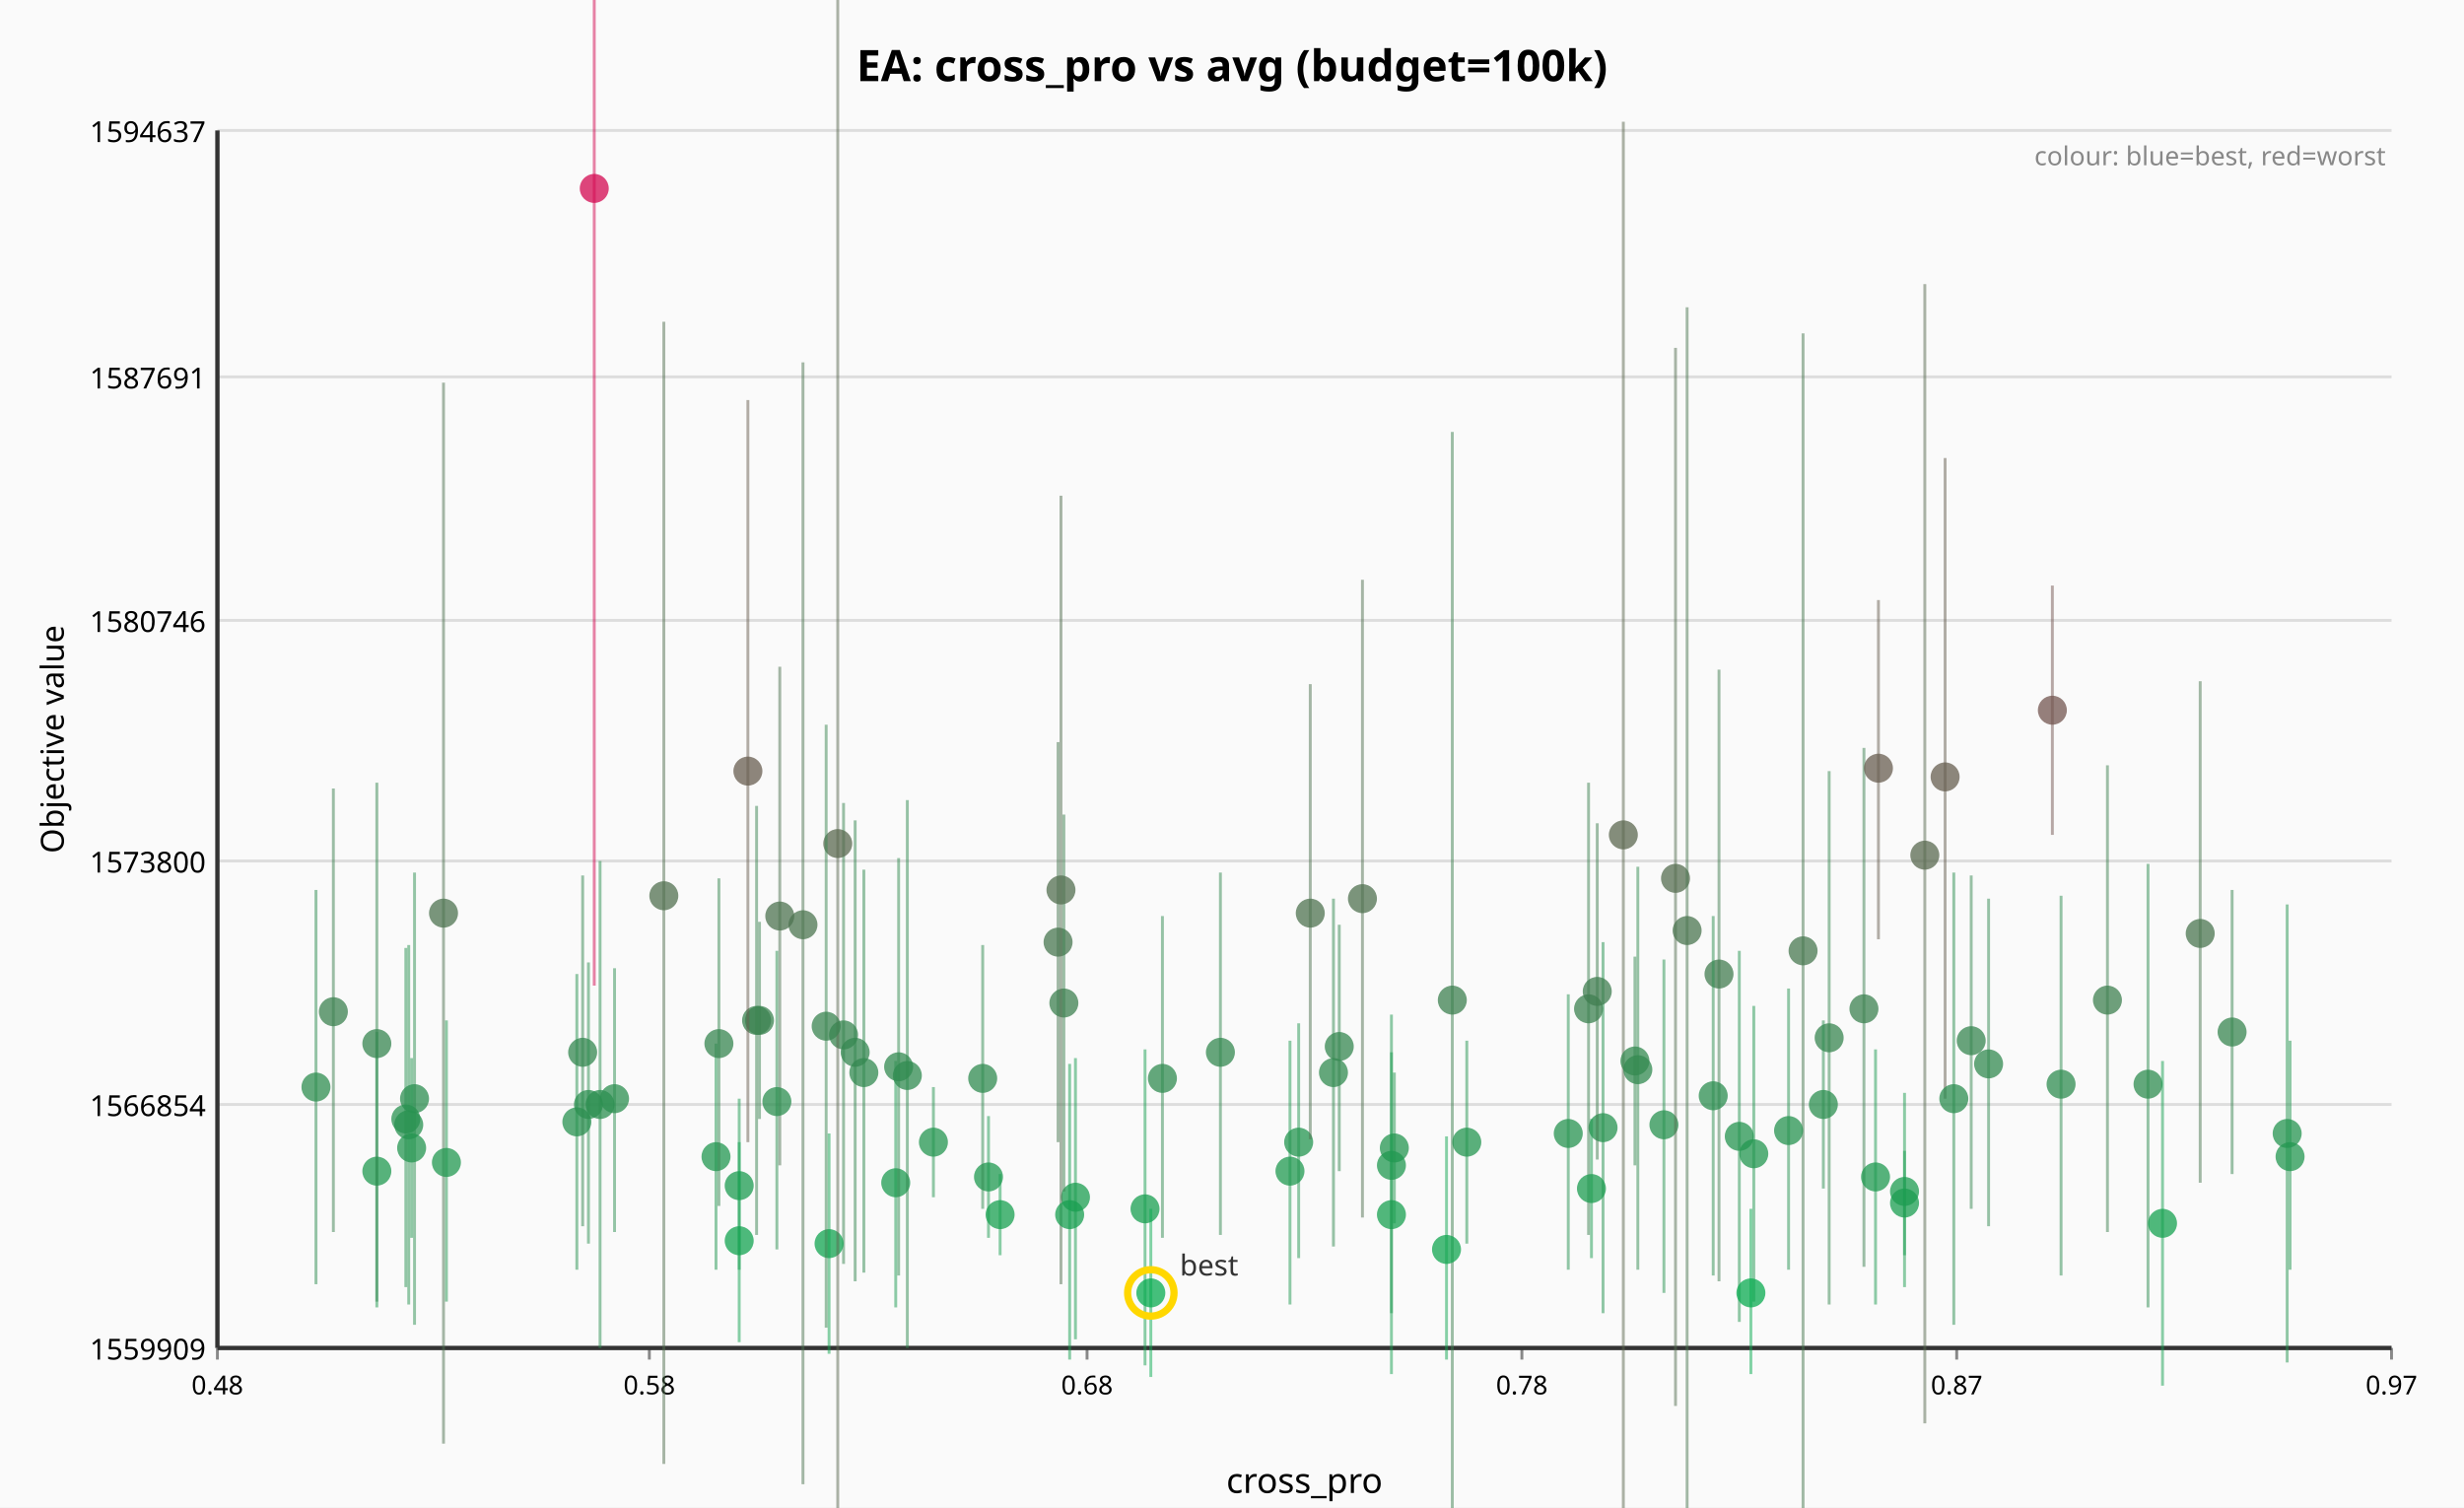
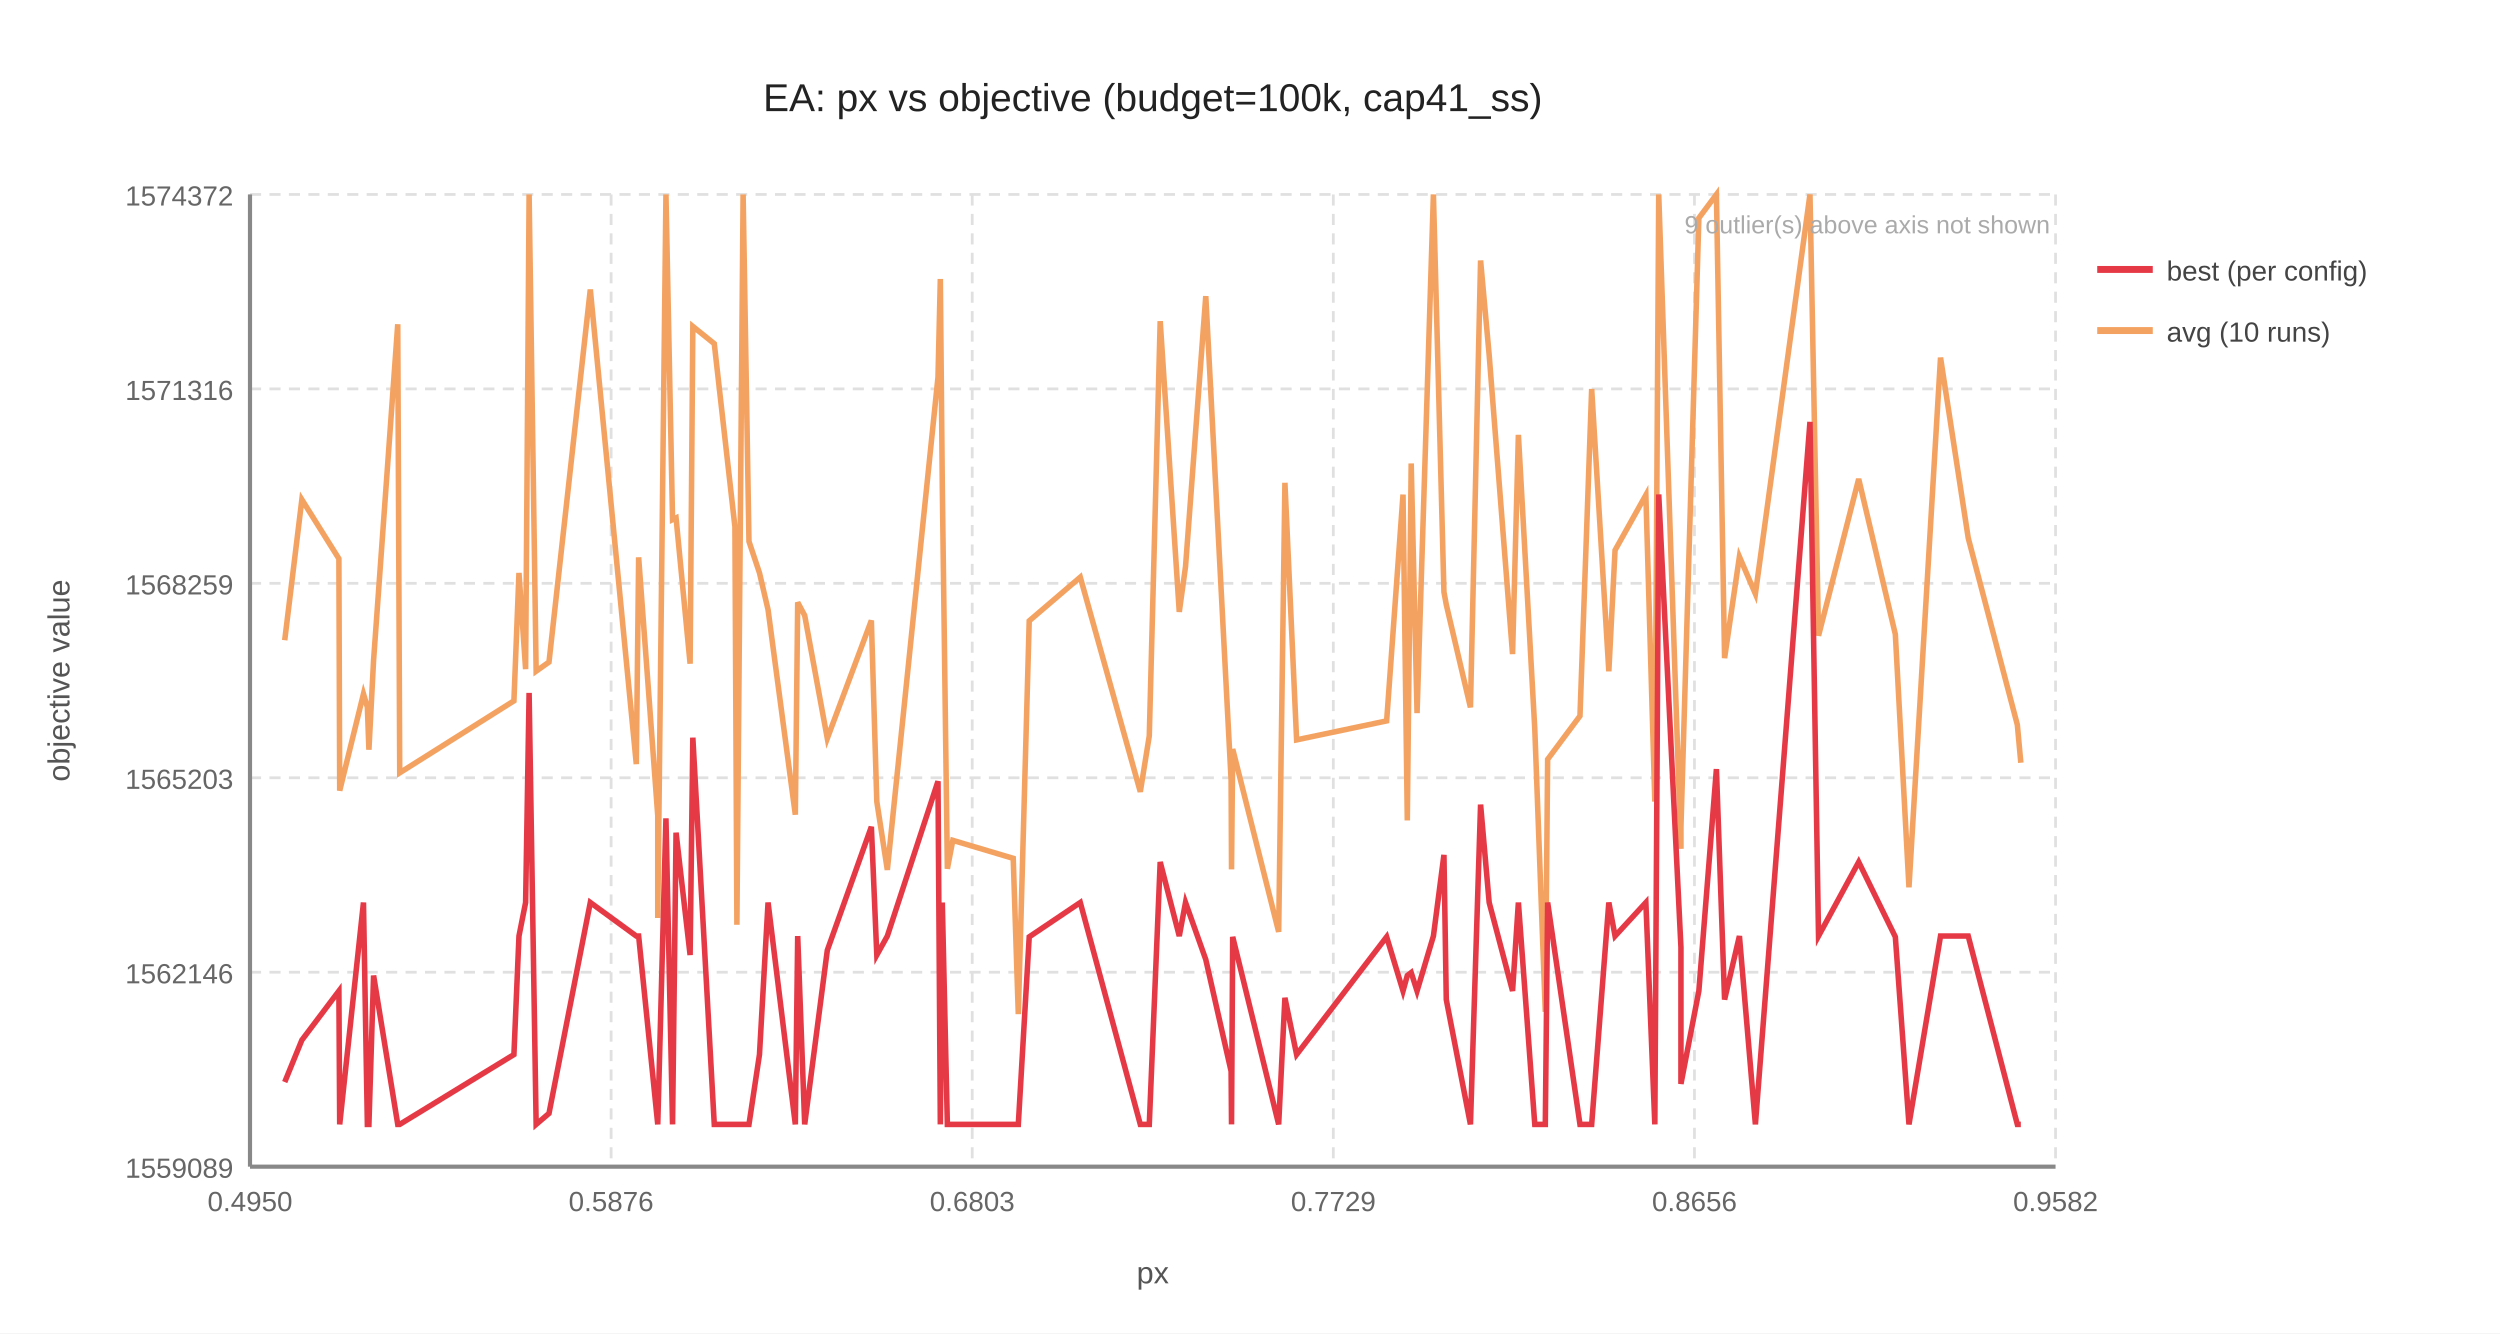
- <svg xmlns="http://www.w3.org/2000/svg" width="850" height="520">
-   <rect width="850" height="520" fill="#fafafa" />
-   <text x="425" y="28" text-anchor="middle" font-size="15" font-weight="bold" font-family="sans-serif">EA: cross_pro vs avg (budget=100k)</text>
-   <line x1="75" y1="465" x2="825" y2="465" stroke="#ddd" stroke-width="1" />
-   <text x="71" y="469" text-anchor="end" font-size="10" font-family="sans-serif">1559909</text>
-   <line x1="75" y1="381" x2="825" y2="381" stroke="#ddd" stroke-width="1" />
-   <text x="71" y="385" text-anchor="end" font-size="10" font-family="sans-serif">1566854</text>
-   <line x1="75" y1="297" x2="825" y2="297" stroke="#ddd" stroke-width="1" />
-   <text x="71" y="301" text-anchor="end" font-size="10" font-family="sans-serif">1573800</text>
-   <line x1="75" y1="214" x2="825" y2="214" stroke="#ddd" stroke-width="1" />
-   <text x="71" y="218" text-anchor="end" font-size="10" font-family="sans-serif">1580746</text>
-   <line x1="75" y1="130" x2="825" y2="130" stroke="#ddd" stroke-width="1" />
-   <text x="71" y="134" text-anchor="end" font-size="10" font-family="sans-serif">1587691</text>
-   <line x1="75" y1="45" x2="825" y2="45" stroke="#ddd" stroke-width="1" />
-   <text x="71" y="49" text-anchor="end" font-size="10" font-family="sans-serif">1594637</text>
-   <line x1="75" y1="465" x2="75" y2="469" stroke="#888" />
-   <text x="75" y="481" text-anchor="middle" font-size="9" font-family="sans-serif">0.48</text>
-   <line x1="224" y1="465" x2="224" y2="469" stroke="#888" />
-   <text x="224" y="481" text-anchor="middle" font-size="9" font-family="sans-serif">0.58</text>
-   <line x1="375" y1="465" x2="375" y2="469" stroke="#888" />
-   <text x="375" y="481" text-anchor="middle" font-size="9" font-family="sans-serif">0.68</text>
-   <line x1="525" y1="465" x2="525" y2="469" stroke="#888" />
-   <text x="525" y="481" text-anchor="middle" font-size="9" font-family="sans-serif">0.78</text>
-   <line x1="675" y1="465" x2="675" y2="469" stroke="#888" />
-   <text x="675" y="481" text-anchor="middle" font-size="9" font-family="sans-serif">0.87</text>
-   <line x1="825" y1="465" x2="825" y2="469" stroke="#888" />
-   <text x="825" y="481" text-anchor="middle" font-size="9" font-family="sans-serif">0.97</text>
-   <line x1="75" y1="45" x2="75" y2="465" stroke="#333" stroke-width="1.5" />
-   <line x1="75" y1="465" x2="825" y2="465" stroke="#333" stroke-width="1.5" />
-   <text x="450" y="515" text-anchor="middle" font-size="12" font-family="sans-serif">cross_pro</text>
-   <text transform="rotate(-90,18,255)" x="18" y="259" text-anchor="middle" font-size="11" font-family="sans-serif">Objective value</text>
-   <line x1="130" y1="356" x2="130" y2="451" stroke="rgb(32,153,80)" stroke-width="1" stroke-opacity="0.5" />
-   <circle cx="130" cy="404" r="5" fill="rgb(32,153,80)" fill-opacity="0.75" />
-   <line x1="622" y1="115" x2="622" y2="539" stroke="rgb(72,120,80)" stroke-width="1" stroke-opacity="0.5" />
-   <circle cx="622" cy="328" r="5" fill="rgb(72,120,80)" fill-opacity="0.75" />
-   <line x1="395" y1="362" x2="395" y2="471" stroke="rgb(25,159,80)" stroke-width="1" stroke-opacity="0.5" />
-   <circle cx="395" cy="417" r="5" fill="rgb(25,159,80)" fill-opacity="0.75" />
-   <line x1="600" y1="328" x2="600" y2="456" stroke="rgb(38,148,80)" stroke-width="1" stroke-opacity="0.5" />
-   <circle cx="600" cy="392" r="5" fill="rgb(38,148,80)" fill-opacity="0.75" />
-   <line x1="322" y1="375" x2="322" y2="413" stroke="rgb(37,149,80)" stroke-width="1" stroke-opacity="0.5" />
-   <circle cx="322" cy="394" r="5" fill="rgb(37,149,80)" fill-opacity="0.75" />
-   <line x1="560" y1="42" x2="560" y2="534" stroke="rgb(92,104,80)" stroke-width="1" stroke-opacity="0.5" />
-   <circle cx="560" cy="288" r="5" fill="rgb(92,104,80)" fill-opacity="0.75" />
-   <line x1="153" y1="132" x2="153" y2="498" stroke="rgb(78,115,80)" stroke-width="1" stroke-opacity="0.5" />
-   <circle cx="153" cy="315" r="5" fill="rgb(78,115,80)" fill-opacity="0.75" />
-   <line x1="565" y1="299" x2="565" y2="438" stroke="rgb(50,138,80)" stroke-width="1" stroke-opacity="0.5" />
-   <circle cx="565" cy="369" r="5" fill="rgb(50,138,80)" fill-opacity="0.75" />
-   <line x1="109" y1="307" x2="109" y2="443" stroke="rgb(47,141,80)" stroke-width="1" stroke-opacity="0.5" />
-   <circle cx="109" cy="375" r="5" fill="rgb(47,141,80)" fill-opacity="0.75" />
-   <line x1="445" y1="359" x2="445" y2="450" stroke="rgb(32,153,80)" stroke-width="1" stroke-opacity="0.5" />
-   <circle cx="445" cy="404" r="5" fill="rgb(32,153,80)" fill-opacity="0.75" />
-   <line x1="593" y1="231" x2="593" y2="442" stroke="rgb(67,124,80)" stroke-width="1" stroke-opacity="0.5" />
-   <circle cx="593" cy="336" r="5" fill="rgb(67,124,80)" fill-opacity="0.75" />
-   <line x1="481" y1="370" x2="481" y2="422" stroke="rgb(36,150,80)" stroke-width="1" stroke-opacity="0.5" />
-   <circle cx="481" cy="396" r="5" fill="rgb(36,150,80)" fill-opacity="0.75" />
-   <line x1="686" y1="310" x2="686" y2="423" stroke="rgb(51,137,80)" stroke-width="1" stroke-opacity="0.5" />
-   <circle cx="686" cy="367" r="5" fill="rgb(51,137,80)" fill-opacity="0.75" />
-   <line x1="671" y1="158" x2="671" y2="379" stroke="rgb(103,95,80)" stroke-width="1" stroke-opacity="0.5" />
-   <circle cx="671" cy="268" r="5" fill="rgb(103,95,80)" fill-opacity="0.75" />
-   <line x1="261" y1="278" x2="261" y2="426" stroke="rgb(59,131,80)" stroke-width="1" stroke-opacity="0.5" />
-   <circle cx="261" cy="352" r="5" fill="rgb(59,131,80)" fill-opacity="0.75" />
-   <line x1="255" y1="379" x2="255" y2="438" stroke="rgb(29,155,80)" stroke-width="1" stroke-opacity="0.5" />
-   <circle cx="255" cy="409" r="5" fill="rgb(29,155,80)" fill-opacity="0.75" />
-   <line x1="212" y1="334" x2="212" y2="425" stroke="rgb(45,143,80)" stroke-width="1" stroke-opacity="0.5" />
-   <circle cx="212" cy="379" r="5" fill="rgb(45,143,80)" fill-opacity="0.75" />
-   <line x1="371" y1="365" x2="371" y2="462" stroke="rgb(27,157,80)" stroke-width="1" stroke-opacity="0.5" />
-   <circle cx="371" cy="413" r="5" fill="rgb(27,157,80)" fill-opacity="0.75" />
-   <line x1="421" y1="301" x2="421" y2="426" stroke="rgb(53,136,80)" stroke-width="1" stroke-opacity="0.5" />
-   <circle cx="421" cy="363" r="5" fill="rgb(53,136,80)" fill-opacity="0.75" />
-   <line x1="255" y1="394" x2="255" y2="463" stroke="rgb(19,163,80)" stroke-width="1" stroke-opacity="0.5" />
-   <circle cx="255" cy="428" r="5" fill="rgb(19,163,80)" fill-opacity="0.75" />
-   <line x1="199" y1="336" x2="199" y2="438" stroke="rgb(41,146,80)" stroke-width="1" stroke-opacity="0.5" />
-   <circle cx="199" cy="387" r="5" fill="rgb(41,146,80)" fill-opacity="0.75" />
-   <line x1="207" y1="297" x2="207" y2="465" stroke="rgb(44,143,80)" stroke-width="1" stroke-opacity="0.5" />
-   <circle cx="207" cy="381" r="5" fill="rgb(44,143,80)" fill-opacity="0.75" />
-   <line x1="759" y1="235" x2="759" y2="408" stroke="rgb(75,118,80)" stroke-width="1" stroke-opacity="0.5" />
-   <circle cx="759" cy="322" r="5" fill="rgb(75,118,80)" fill-opacity="0.75" />
-   <line x1="605" y1="347" x2="605" y2="449" stroke="rgb(35,151,80)" stroke-width="1" stroke-opacity="0.5" />
-   <circle cx="605" cy="398" r="5" fill="rgb(35,151,80)" fill-opacity="0.75" />
-   <line x1="553" y1="325" x2="553" y2="453" stroke="rgb(39,147,80)" stroke-width="1" stroke-opacity="0.5" />
-   <circle cx="553" cy="389" r="5" fill="rgb(39,147,80)" fill-opacity="0.75" />
-   <line x1="604" y1="417" x2="604" y2="474" stroke="rgb(10,171,80)" stroke-width="1" stroke-opacity="0.5" />
-   <circle cx="604" cy="446" r="5" fill="rgb(10,171,80)" fill-opacity="0.75" />
-   <line x1="591" y1="316" x2="591" y2="440" stroke="rgb(45,142,80)" stroke-width="1" stroke-opacity="0.5" />
-   <circle cx="591" cy="378" r="5" fill="rgb(45,142,80)" fill-opacity="0.75" />
-   <line x1="480" y1="363" x2="480" y2="474" stroke="rgb(24,160,80)" stroke-width="1" stroke-opacity="0.5" />
-   <circle cx="480" cy="419" r="5" fill="rgb(24,160,80)" fill-opacity="0.75" />
-   <line x1="309" y1="366" x2="309" y2="451" stroke="rgb(29,155,80)" stroke-width="1" stroke-opacity="0.5" />
-   <circle cx="309" cy="408" r="5" fill="rgb(29,155,80)" fill-opacity="0.75" />
-   <line x1="291" y1="277" x2="291" y2="436" stroke="rgb(57,133,80)" stroke-width="1" stroke-opacity="0.5" />
-   <circle cx="291" cy="357" r="5" fill="rgb(57,133,80)" fill-opacity="0.75" />
-   <line x1="501" y1="149" x2="501" y2="541" stroke="rgb(62,128,80)" stroke-width="1" stroke-opacity="0.5" />
-   <circle cx="501" cy="345" r="5" fill="rgb(62,128,80)" fill-opacity="0.75" />
-   <line x1="631" y1="266" x2="631" y2="450" stroke="rgb(56,134,80)" stroke-width="1" stroke-opacity="0.5" />
-   <circle cx="631" cy="358" r="5" fill="rgb(56,134,80)" fill-opacity="0.75" />
-   <line x1="574" y1="331" x2="574" y2="446" stroke="rgb(40,146,80)" stroke-width="1" stroke-opacity="0.5" />
-   <circle cx="574" cy="388" r="5" fill="rgb(40,146,80)" fill-opacity="0.75" />
-   <line x1="727" y1="264" x2="727" y2="425" stroke="rgb(63,128,80)" stroke-width="1" stroke-opacity="0.5" />
-   <circle cx="727" cy="345" r="5" fill="rgb(63,128,80)" fill-opacity="0.75" />
-   <line x1="741" y1="298" x2="741" y2="451" stroke="rgb(47,140,80)" stroke-width="1" stroke-opacity="0.5" />
-   <circle cx="741" cy="374" r="5" fill="rgb(47,140,80)" fill-opacity="0.75" />
-   <line x1="564" y1="330" x2="564" y2="402" stroke="rgb(52,137,80)" stroke-width="1" stroke-opacity="0.5" />
-   <circle cx="564" cy="366" r="5" fill="rgb(52,137,80)" fill-opacity="0.75" />
-   <line x1="746" y1="366" x2="746" y2="478" stroke="rgb(22,161,80)" stroke-width="1" stroke-opacity="0.5" />
-   <circle cx="746" cy="422" r="5" fill="rgb(22,161,80)" fill-opacity="0.75" />
-   <line x1="506" y1="359" x2="506" y2="429" stroke="rgb(37,149,80)" stroke-width="1" stroke-opacity="0.5" />
-   <circle cx="506" cy="394" r="5" fill="rgb(37,149,80)" fill-opacity="0.75" />
-   <line x1="643" y1="258" x2="643" y2="437" stroke="rgb(61,129,80)" stroke-width="1" stroke-opacity="0.5" />
-   <circle cx="643" cy="348" r="5" fill="rgb(61,129,80)" fill-opacity="0.75" />
-   <line x1="341" y1="385" x2="341" y2="427" stroke="rgb(31,154,80)" stroke-width="1" stroke-opacity="0.5" />
-   <circle cx="341" cy="406" r="5" fill="rgb(31,154,80)" fill-opacity="0.75" />
-   <line x1="229" y1="111" x2="229" y2="505" stroke="rgb(82,112,80)" stroke-width="1" stroke-opacity="0.5" />
-   <circle cx="229" cy="309" r="5" fill="rgb(82,112,80)" fill-opacity="0.75" />
-   <line x1="680" y1="302" x2="680" y2="417" stroke="rgb(55,134,80)" stroke-width="1" stroke-opacity="0.5" />
-   <circle cx="680" cy="359" r="5" fill="rgb(55,134,80)" fill-opacity="0.75" />
-   <line x1="345" y1="405" x2="345" y2="433" stroke="rgb(24,160,80)" stroke-width="1" stroke-opacity="0.5" />
-   <circle cx="345" cy="419" r="5" fill="rgb(24,160,80)" fill-opacity="0.75" />
-   <line x1="130" y1="270" x2="130" y2="449" stroke="rgb(55,134,80)" stroke-width="1" stroke-opacity="0.5" />
-   <circle cx="130" cy="360" r="5" fill="rgb(55,134,80)" fill-opacity="0.75" />
-   <line x1="480" y1="350" x2="480" y2="453" stroke="rgb(33,152,80)" stroke-width="1" stroke-opacity="0.5" />
-   <circle cx="480" cy="402" r="5" fill="rgb(33,152,80)" fill-opacity="0.75" />
-   <line x1="298" y1="300" x2="298" y2="439" stroke="rgb(50,138,80)" stroke-width="1" stroke-opacity="0.5" />
-   <circle cx="298" cy="370" r="5" fill="rgb(50,138,80)" fill-opacity="0.75" />
-   <line x1="365" y1="256" x2="365" y2="394" stroke="rgb(73,119,80)" stroke-width="1" stroke-opacity="0.5" />
-   <circle cx="365" cy="325" r="5" fill="rgb(73,119,80)" fill-opacity="0.75" />
-   <line x1="247" y1="360" x2="247" y2="438" stroke="rgb(34,151,80)" stroke-width="1" stroke-opacity="0.5" />
-   <circle cx="247" cy="399" r="5" fill="rgb(34,151,80)" fill-opacity="0.75" />
-   <line x1="201" y1="302" x2="201" y2="423" stroke="rgb(53,135,80)" stroke-width="1" stroke-opacity="0.5" />
-   <circle cx="201" cy="363" r="5" fill="rgb(53,135,80)" fill-opacity="0.75" />
-   <line x1="789" y1="312" x2="789" y2="470" stroke="rgb(38,148,80)" stroke-width="1" stroke-opacity="0.5" />
-   <circle cx="789" cy="391" r="5" fill="rgb(38,148,80)" fill-opacity="0.75" />
-   <line x1="203" y1="332" x2="203" y2="429" stroke="rgb(44,143,80)" stroke-width="1" stroke-opacity="0.5" />
-   <circle cx="203" cy="381" r="5" fill="rgb(44,143,80)" fill-opacity="0.75" />
-   <line x1="460" y1="310" x2="460" y2="430" stroke="rgb(50,139,80)" stroke-width="1" stroke-opacity="0.5" />
-   <circle cx="460" cy="370" r="5" fill="rgb(50,139,80)" fill-opacity="0.75" />
-   <line x1="548" y1="270" x2="548" y2="426" stroke="rgb(61,129,80)" stroke-width="1" stroke-opacity="0.5" />
-   <circle cx="548" cy="348" r="5" fill="rgb(61,129,80)" fill-opacity="0.75" />
-   <line x1="648" y1="207" x2="648" y2="324" stroke="rgb(104,94,80)" stroke-width="1" stroke-opacity="0.5" />
-   <circle cx="648" cy="265" r="5" fill="rgb(104,94,80)" fill-opacity="0.75" />
-   <line x1="657" y1="397" x2="657" y2="433" stroke="rgb(26,158,80)" stroke-width="1" stroke-opacity="0.5" />
-   <circle cx="657" cy="415" r="5" fill="rgb(26,158,80)" fill-opacity="0.75" />
-   <line x1="551" y1="284" x2="551" y2="400" stroke="rgb(64,126,80)" stroke-width="1" stroke-opacity="0.5" />
-   <circle cx="551" cy="342" r="5" fill="rgb(64,126,80)" fill-opacity="0.75" />
-   <line x1="499" y1="392" x2="499" y2="469" stroke="rgb(18,165,80)" stroke-width="1" stroke-opacity="0.5" />
-   <circle cx="499" cy="431" r="5" fill="rgb(18,165,80)" fill-opacity="0.75" />
-   <line x1="708" y1="202" x2="708" y2="288" stroke="rgb(115,85,80)" stroke-width="1" stroke-opacity="0.5" />
-   <circle cx="708" cy="245" r="5" fill="rgb(115,85,80)" fill-opacity="0.75" />
-   <line x1="401" y1="316" x2="401" y2="427" stroke="rgb(49,139,80)" stroke-width="1" stroke-opacity="0.5" />
-   <circle cx="401" cy="372" r="5" fill="rgb(49,139,80)" fill-opacity="0.75" />
-   <line x1="448" y1="353" x2="448" y2="434" stroke="rgb(37,149,80)" stroke-width="1" stroke-opacity="0.5" />
-   <circle cx="448" cy="394" r="5" fill="rgb(37,149,80)" fill-opacity="0.75" />
-   <line x1="295" y1="283" x2="295" y2="442" stroke="rgb(53,135,80)" stroke-width="1" stroke-opacity="0.5" />
-   <circle cx="295" cy="363" r="5" fill="rgb(53,135,80)" fill-opacity="0.75" />
-   <line x1="629" y1="352" x2="629" y2="410" stroke="rgb(44,143,80)" stroke-width="1" stroke-opacity="0.5" />
-   <circle cx="629" cy="381" r="5" fill="rgb(44,143,80)" fill-opacity="0.75" />
-   <line x1="143" y1="301" x2="143" y2="457" stroke="rgb(45,142,80)" stroke-width="1" stroke-opacity="0.5" />
-   <circle cx="143" cy="379" r="5" fill="rgb(45,142,80)" fill-opacity="0.75" />
-   <line x1="397" y1="417" x2="397" y2="475" stroke="rgb(9,171,80)" stroke-width="1" stroke-opacity="0.5" />
-   <circle cx="397" cy="446" r="5" fill="rgb(9,171,80)" fill-opacity="0.75" />
-   <line x1="664" y1="98" x2="664" y2="491" stroke="rgb(89,106,80)" stroke-width="1" stroke-opacity="0.5" />
-   <circle cx="664" cy="295" r="5" fill="rgb(89,106,80)" fill-opacity="0.75" />
-   <line x1="657" y1="377" x2="657" y2="444" stroke="rgb(28,156,80)" stroke-width="1" stroke-opacity="0.5" />
-   <circle cx="657" cy="411" r="5" fill="rgb(28,156,80)" fill-opacity="0.75" />
-   <line x1="277" y1="125" x2="277" y2="512" stroke="rgb(76,117,80)" stroke-width="1" stroke-opacity="0.5" />
-   <circle cx="277" cy="319" r="5" fill="rgb(76,117,80)" fill-opacity="0.75" />
-   <line x1="286" y1="391" x2="286" y2="467" stroke="rgb(18,164,80)" stroke-width="1" stroke-opacity="0.5" />
-   <circle cx="286" cy="429" r="5" fill="rgb(18,164,80)" fill-opacity="0.75" />
-   <line x1="711" y1="309" x2="711" y2="440" stroke="rgb(47,140,80)" stroke-width="1" stroke-opacity="0.5" />
-   <circle cx="711" cy="374" r="5" fill="rgb(47,140,80)" fill-opacity="0.75" />
-   <line x1="578" y1="120" x2="578" y2="485" stroke="rgb(85,110,80)" stroke-width="1" stroke-opacity="0.5" />
-   <circle cx="578" cy="303" r="5" fill="rgb(85,110,80)" fill-opacity="0.75" />
-   <line x1="339" y1="326" x2="339" y2="417" stroke="rgb(49,139,80)" stroke-width="1" stroke-opacity="0.5" />
-   <circle cx="339" cy="372" r="5" fill="rgb(49,139,80)" fill-opacity="0.75" />
-   <line x1="154" y1="352" x2="154" y2="449" stroke="rgb(34,152,80)" stroke-width="1" stroke-opacity="0.5" />
-   <circle cx="154" cy="401" r="5" fill="rgb(34,152,80)" fill-opacity="0.75" />
-   <line x1="205" y1="-210" x2="205" y2="340" stroke="rgb(210,8,80)" stroke-width="1" stroke-opacity="0.5" />
-   <circle cx="205" cy="65" r="5" fill="rgb(210,8,80)" fill-opacity="0.75" />
-   <line x1="452" y1="236" x2="452" y2="393" stroke="rgb(79,115,80)" stroke-width="1" stroke-opacity="0.5" />
-   <circle cx="452" cy="315" r="5" fill="rgb(79,115,80)" fill-opacity="0.75" />
-   <line x1="115" y1="272" x2="115" y2="425" stroke="rgb(61,129,80)" stroke-width="1" stroke-opacity="0.5" />
-   <circle cx="115" cy="349" r="5" fill="rgb(61,129,80)" fill-opacity="0.75" />
-   <line x1="269" y1="230" x2="269" y2="402" stroke="rgb(78,115,80)" stroke-width="1" stroke-opacity="0.5" />
-   <circle cx="269" cy="316" r="5" fill="rgb(78,115,80)" fill-opacity="0.75" />
-   <line x1="268" y1="328" x2="268" y2="431" stroke="rgb(44,143,80)" stroke-width="1" stroke-opacity="0.5" />
-   <circle cx="268" cy="380" r="5" fill="rgb(44,143,80)" fill-opacity="0.75" />
-   <line x1="790" y1="359" x2="790" y2="438" stroke="rgb(35,151,80)" stroke-width="1" stroke-opacity="0.5" />
-   <circle cx="790" cy="399" r="5" fill="rgb(35,151,80)" fill-opacity="0.75" />
-   <line x1="310" y1="296" x2="310" y2="440" stroke="rgb(51,138,80)" stroke-width="1" stroke-opacity="0.5" />
-   <circle cx="310" cy="368" r="5" fill="rgb(51,138,80)" fill-opacity="0.75" />
-   <line x1="770" y1="307" x2="770" y2="405" stroke="rgb(57,133,80)" stroke-width="1" stroke-opacity="0.5" />
-   <circle cx="770" cy="356" r="5" fill="rgb(57,133,80)" fill-opacity="0.75" />
-   <line x1="367" y1="281" x2="367" y2="411" stroke="rgb(62,128,80)" stroke-width="1" stroke-opacity="0.5" />
-   <circle cx="367" cy="346" r="5" fill="rgb(62,128,80)" fill-opacity="0.75" />
-   <line x1="366" y1="171" x2="366" y2="443" stroke="rgb(83,111,80)" stroke-width="1" stroke-opacity="0.5" />
-   <circle cx="366" cy="307" r="5" fill="rgb(83,111,80)" fill-opacity="0.75" />
-   <line x1="289" y1="-25" x2="289" y2="605" stroke="rgb(91,105,80)" stroke-width="1" stroke-opacity="0.5" />
-   <circle cx="289" cy="291" r="5" fill="rgb(91,105,80)" fill-opacity="0.75" />
-   <line x1="549" y1="386" x2="549" y2="434" stroke="rgb(29,156,80)" stroke-width="1" stroke-opacity="0.5" />
-   <circle cx="549" cy="410" r="5" fill="rgb(29,156,80)" fill-opacity="0.75" />
-   <line x1="313" y1="276" x2="313" y2="465" stroke="rgb(49,139,80)" stroke-width="1" stroke-opacity="0.5" />
-   <circle cx="313" cy="371" r="5" fill="rgb(49,139,80)" fill-opacity="0.75" />
-   <line x1="141" y1="326" x2="141" y2="450" stroke="rgb(40,146,80)" stroke-width="1" stroke-opacity="0.5" />
-   <circle cx="141" cy="388" r="5" fill="rgb(40,146,80)" fill-opacity="0.75" />
-   <line x1="582" y1="106" x2="582" y2="535" stroke="rgb(75,118,80)" stroke-width="1" stroke-opacity="0.5" />
-   <circle cx="582" cy="321" r="5" fill="rgb(75,118,80)" fill-opacity="0.75" />
-   <line x1="262" y1="318" x2="262" y2="386" stroke="rgb(59,131,80)" stroke-width="1" stroke-opacity="0.5" />
-   <circle cx="262" cy="352" r="5" fill="rgb(59,131,80)" fill-opacity="0.75" />
-   <line x1="462" y1="319" x2="462" y2="404" stroke="rgb(54,135,80)" stroke-width="1" stroke-opacity="0.5" />
-   <circle cx="462" cy="361" r="5" fill="rgb(54,135,80)" fill-opacity="0.75" />
-   <line x1="369" y1="367" x2="369" y2="469" stroke="rgb(24,159,80)" stroke-width="1" stroke-opacity="0.5" />
-   <circle cx="369" cy="419" r="5" fill="rgb(24,159,80)" fill-opacity="0.75" />
-   <line x1="617" y1="341" x2="617" y2="438" stroke="rgb(39,147,80)" stroke-width="1" stroke-opacity="0.5" />
-   <circle cx="617" cy="390" r="5" fill="rgb(39,147,80)" fill-opacity="0.75" />
-   <line x1="541" y1="343" x2="541" y2="438" stroke="rgb(39,147,80)" stroke-width="1" stroke-opacity="0.5" />
-   <circle cx="541" cy="391" r="5" fill="rgb(39,147,80)" fill-opacity="0.75" />
-   <line x1="470" y1="200" x2="470" y2="420" stroke="rgb(81,113,80)" stroke-width="1" stroke-opacity="0.5" />
-   <circle cx="470" cy="310" r="5" fill="rgb(81,113,80)" fill-opacity="0.75" />
-   <line x1="248" y1="303" x2="248" y2="416" stroke="rgb(55,134,80)" stroke-width="1" stroke-opacity="0.5" />
-   <circle cx="248" cy="360" r="5" fill="rgb(55,134,80)" fill-opacity="0.75" />
-   <line x1="674" y1="301" x2="674" y2="457" stroke="rgb(45,142,80)" stroke-width="1" stroke-opacity="0.5" />
-   <circle cx="674" cy="379" r="5" fill="rgb(45,142,80)" fill-opacity="0.75" />
-   <line x1="142" y1="365" x2="142" y2="427" stroke="rgb(36,150,80)" stroke-width="1" stroke-opacity="0.5" />
-   <circle cx="142" cy="396" r="5" fill="rgb(36,150,80)" fill-opacity="0.75" />
-   <line x1="285" y1="250" x2="285" y2="458" stroke="rgb(58,132,80)" stroke-width="1" stroke-opacity="0.5" />
-   <circle cx="285" cy="354" r="5" fill="rgb(58,132,80)" fill-opacity="0.75" />
-   <line x1="647" y1="362" x2="647" y2="450" stroke="rgb(31,154,80)" stroke-width="1" stroke-opacity="0.5" />
-   <circle cx="647" cy="406" r="5" fill="rgb(31,154,80)" fill-opacity="0.75" />
-   <line x1="258" y1="138" x2="258" y2="394" stroke="rgb(104,94,80)" stroke-width="1" stroke-opacity="0.5" />
-   <circle cx="258" cy="266" r="5" fill="rgb(104,94,80)" fill-opacity="0.75" />
-   <line x1="140" y1="327" x2="140" y2="444" stroke="rgb(41,145,80)" stroke-width="1" stroke-opacity="0.5" />
-   <circle cx="140" cy="386" r="5" fill="rgb(41,145,80)" fill-opacity="0.75" />
-   <circle cx="397" cy="446" r="8" fill="none" stroke="gold" stroke-width="2.5" />
-   <text x="407" y="440" font-size="10" fill="#333" font-family="sans-serif">best</text>
-   <text x="823" y="57" text-anchor="end" font-size="9" fill="#888" font-family="sans-serif">colour: blue=best, red=worst</text>
+ <svg xmlns="http://www.w3.org/2000/svg" width="900" height="480">
+   <rect width="100%" height="100%" fill="white" />
+   <line x1="90.00" y1="70.00" x2="90.00" y2="420.00" stroke="#e0e0e0" stroke-width="1.00" stroke-dasharray="4,3" />
+   <text x="90.00" y="436.00" text-anchor="middle" font-size="10" fill="#666" font-family="Arial,sans-serif">0.4950</text>
+   <line x1="220.00" y1="70.00" x2="220.00" y2="420.00" stroke="#e0e0e0" stroke-width="1.00" stroke-dasharray="4,3" />
+   <text x="220.00" y="436.00" text-anchor="middle" font-size="10" fill="#666" font-family="Arial,sans-serif">0.5876</text>
+   <line x1="350.00" y1="70.00" x2="350.00" y2="420.00" stroke="#e0e0e0" stroke-width="1.00" stroke-dasharray="4,3" />
+   <text x="350.00" y="436.00" text-anchor="middle" font-size="10" fill="#666" font-family="Arial,sans-serif">0.6803</text>
+   <line x1="480.00" y1="70.00" x2="480.00" y2="420.00" stroke="#e0e0e0" stroke-width="1.00" stroke-dasharray="4,3" />
+   <text x="480.00" y="436.00" text-anchor="middle" font-size="10" fill="#666" font-family="Arial,sans-serif">0.7729</text>
+   <line x1="610.00" y1="70.00" x2="610.00" y2="420.00" stroke="#e0e0e0" stroke-width="1.00" stroke-dasharray="4,3" />
+   <text x="610.00" y="436.00" text-anchor="middle" font-size="10" fill="#666" font-family="Arial,sans-serif">0.8656</text>
+   <line x1="740.00" y1="70.00" x2="740.00" y2="420.00" stroke="#e0e0e0" stroke-width="1.00" stroke-dasharray="4,3" />
+   <text x="740.00" y="436.00" text-anchor="middle" font-size="10" fill="#666" font-family="Arial,sans-serif">0.9582</text>
+   <line x1="90.00" y1="420.00" x2="740.00" y2="420.00" stroke="#e0e0e0" stroke-width="1.00" stroke-dasharray="4,3" />
+   <text x="84.00" y="424.00" text-anchor="end" font-size="10" fill="#666" font-family="Arial,sans-serif">1559089</text>
+   <line x1="90.00" y1="350.00" x2="740.00" y2="350.00" stroke="#e0e0e0" stroke-width="1.00" stroke-dasharray="4,3" />
+   <text x="84.00" y="354.00" text-anchor="end" font-size="10" fill="#666" font-family="Arial,sans-serif">1562146</text>
+   <line x1="90.00" y1="280.00" x2="740.00" y2="280.00" stroke="#e0e0e0" stroke-width="1.00" stroke-dasharray="4,3" />
+   <text x="84.00" y="284.00" text-anchor="end" font-size="10" fill="#666" font-family="Arial,sans-serif">1565203</text>
+   <line x1="90.00" y1="210.00" x2="740.00" y2="210.00" stroke="#e0e0e0" stroke-width="1.00" stroke-dasharray="4,3" />
+   <text x="84.00" y="214.00" text-anchor="end" font-size="10" fill="#666" font-family="Arial,sans-serif">1568259</text>
+   <line x1="90.00" y1="140.00" x2="740.00" y2="140.00" stroke="#e0e0e0" stroke-width="1.00" stroke-dasharray="4,3" />
+   <text x="84.00" y="144.00" text-anchor="end" font-size="10" fill="#666" font-family="Arial,sans-serif">1571316</text>
+   <line x1="90.00" y1="70.00" x2="740.00" y2="70.00" stroke="#e0e0e0" stroke-width="1.00" stroke-dasharray="4,3" />
+   <text x="84.00" y="74.00" text-anchor="end" font-size="10" fill="#666" font-family="Arial,sans-serif">1574372</text>
+   <line x1="90.00" y1="70.00" x2="90.00" y2="420.00" stroke="#888" stroke-width="1.50" />
+   <line x1="90.00" y1="420.00" x2="740.00" y2="420.00" stroke="#888" stroke-width="1.50" />
+   <polyline points="102.50,230.48 108.67,179.85 122.00,201.13 122.29,284.64 130.85,249.81 132.25,254.57 132.81,269.90 134.49,237.69 143.19,116.73 143.90,278.21 185.01,252.31 186.83,206.25 189.22,240.90 190.48,70.00 193.01,241.62 197.64,238.34 212.51,104.22 229.07,275.08 229.91,200.64 236.79,293.66 236.79,330.48 239.74,70.00 242.12,187.06 243.38,186.45 248.44,238.93 249.42,117.51 257.14,123.73 264.57,189.64 265.28,332.92 267.52,70.01 269.63,194.90 273.41,206.24 276.50,219.49 286.32,293.29 287.17,216.85 289.69,221.57 297.83,265.83 313.69,223.37 315.65,288.56 319.44,313.16 337.68,135.76 338.52,100.43 339.23,175.09 341.05,312.76 343.01,302.53 364.76,309.01 366.59,365.09 370.52,223.51 388.90,207.78 410.51,285.04 413.74,264.94 417.67,115.62 424.54,220.28 426.79,203.97 434.08,106.61 443.20,280.86 443.35,312.97 443.77,269.66 460.32,335.47 462.57,173.81 466.78,266.35 499.19,259.52 505.09,178.05 506.63,295.35 508.03,166.85 510.14,256.73 516.03,70.00 519.82,213.12 520.66,217.66 529.36,254.65 533.01,93.77 536.10,127.78 544.52,235.47 546.62,156.55 552.52,262.36 556.31,364.27 557.15,273.37 568.79,257.74 573.00,140.04 579.18,241.67 581.42,198.07 592.51,178.21 595.74,288.58 597.14,70.00 605.14,305.57 605.14,297.65 611.59,78.49 617.91,70.00 620.85,236.93 626.19,200.40 631.94,213.79 651.59,70.00 654.67,228.86 669.13,172.42 682.32,228.34 687.23,319.44 698.59,128.74 708.56,193.66 726.24,260.90 727.50,274.59 " fill="none" stroke="#f4a261" stroke-width="2.00" />
+   <polyline points="102.50,389.55 108.67,374.43 122.00,356.75 122.29,404.78 130.85,324.90 132.25,404.78 132.81,404.78 134.49,351.19 143.19,404.78 143.90,404.78 185.01,379.64 186.83,336.98 189.22,324.90 190.48,249.45 193.01,404.78 197.64,400.82 212.51,324.90 229.07,336.98 229.91,336.98 236.79,404.78 236.79,404.78 239.74,294.61 242.12,404.78 243.38,299.76 248.44,343.81 249.42,265.55 257.14,404.78 264.57,404.78 265.28,404.78 267.52,404.78 269.63,404.78 273.41,379.64 276.50,324.90 286.32,404.78 287.17,336.98 289.69,404.78 297.83,342.11 313.69,297.64 315.65,343.81 319.44,336.98 337.68,281.26 338.52,404.78 339.23,324.90 341.05,404.78 343.01,404.78 364.76,404.78 366.59,404.78 370.52,337.27 388.90,324.90 410.51,404.78 413.74,404.78 417.67,310.32 424.54,336.98 426.79,324.90 434.08,345.43 443.20,385.65 443.35,404.78 443.77,337.27 460.32,404.78 462.57,359.21 466.78,379.64 499.19,337.27 505.09,356.75 506.63,351.19 508.03,350.12 510.14,356.75 516.03,336.98 519.82,307.76 520.66,359.85 529.36,404.78 533.01,289.65 536.10,324.90 544.52,356.75 546.62,324.90 552.52,404.78 556.31,404.78 557.15,324.90 568.79,404.78 573.00,404.78 579.18,324.90 581.42,336.98 592.51,324.90 595.74,404.78 597.14,178.00 605.14,341.07 605.14,390.20 611.59,356.75 617.91,276.87 620.85,359.85 626.19,336.98 631.94,404.78 651.59,151.88 654.67,336.98 669.13,310.32 682.32,337.27 687.23,404.78 698.59,336.98 708.56,336.98 726.24,404.78 727.50,404.78 " fill="none" stroke="#e63946" stroke-width="2.00" />
+   <line x1="755.00" y1="97.00" x2="775.00" y2="97.00" stroke="#e63946" stroke-width="2.50" />
+   <text x="780.00" y="101.00" text-anchor="start" font-size="10" fill="#444" font-family="Arial,sans-serif">best (per config)</text>
+   <line x1="755.00" y1="119.00" x2="775.00" y2="119.00" stroke="#f4a261" stroke-width="2.50" />
+   <text x="780.00" y="123.00" text-anchor="start" font-size="10" fill="#444" font-family="Arial,sans-serif">avg (10 runs)</text>
+   <text x="415.00" y="40.00" text-anchor="middle" font-size="14" fill="#222" font-family="Arial,sans-serif">EA: px vs objective  (budget=100k, cap41_ss)</text>
+   <text x="415.00" y="462.00" text-anchor="middle" font-size="11" fill="#555" font-family="Arial,sans-serif">px</text>
+   <text x="25.00" y="245.00" text-anchor="middle" font-size="11" fill="#555" font-family="Arial,sans-serif" transform="rotate(-90.00,25.00,245.00)">objective value</text>
+   <text x="738.00" y="84.00" text-anchor="end" font-size="9" fill="#aaa" font-family="Arial,sans-serif">9 outlier(s) above axis not shown</text>
</svg>
